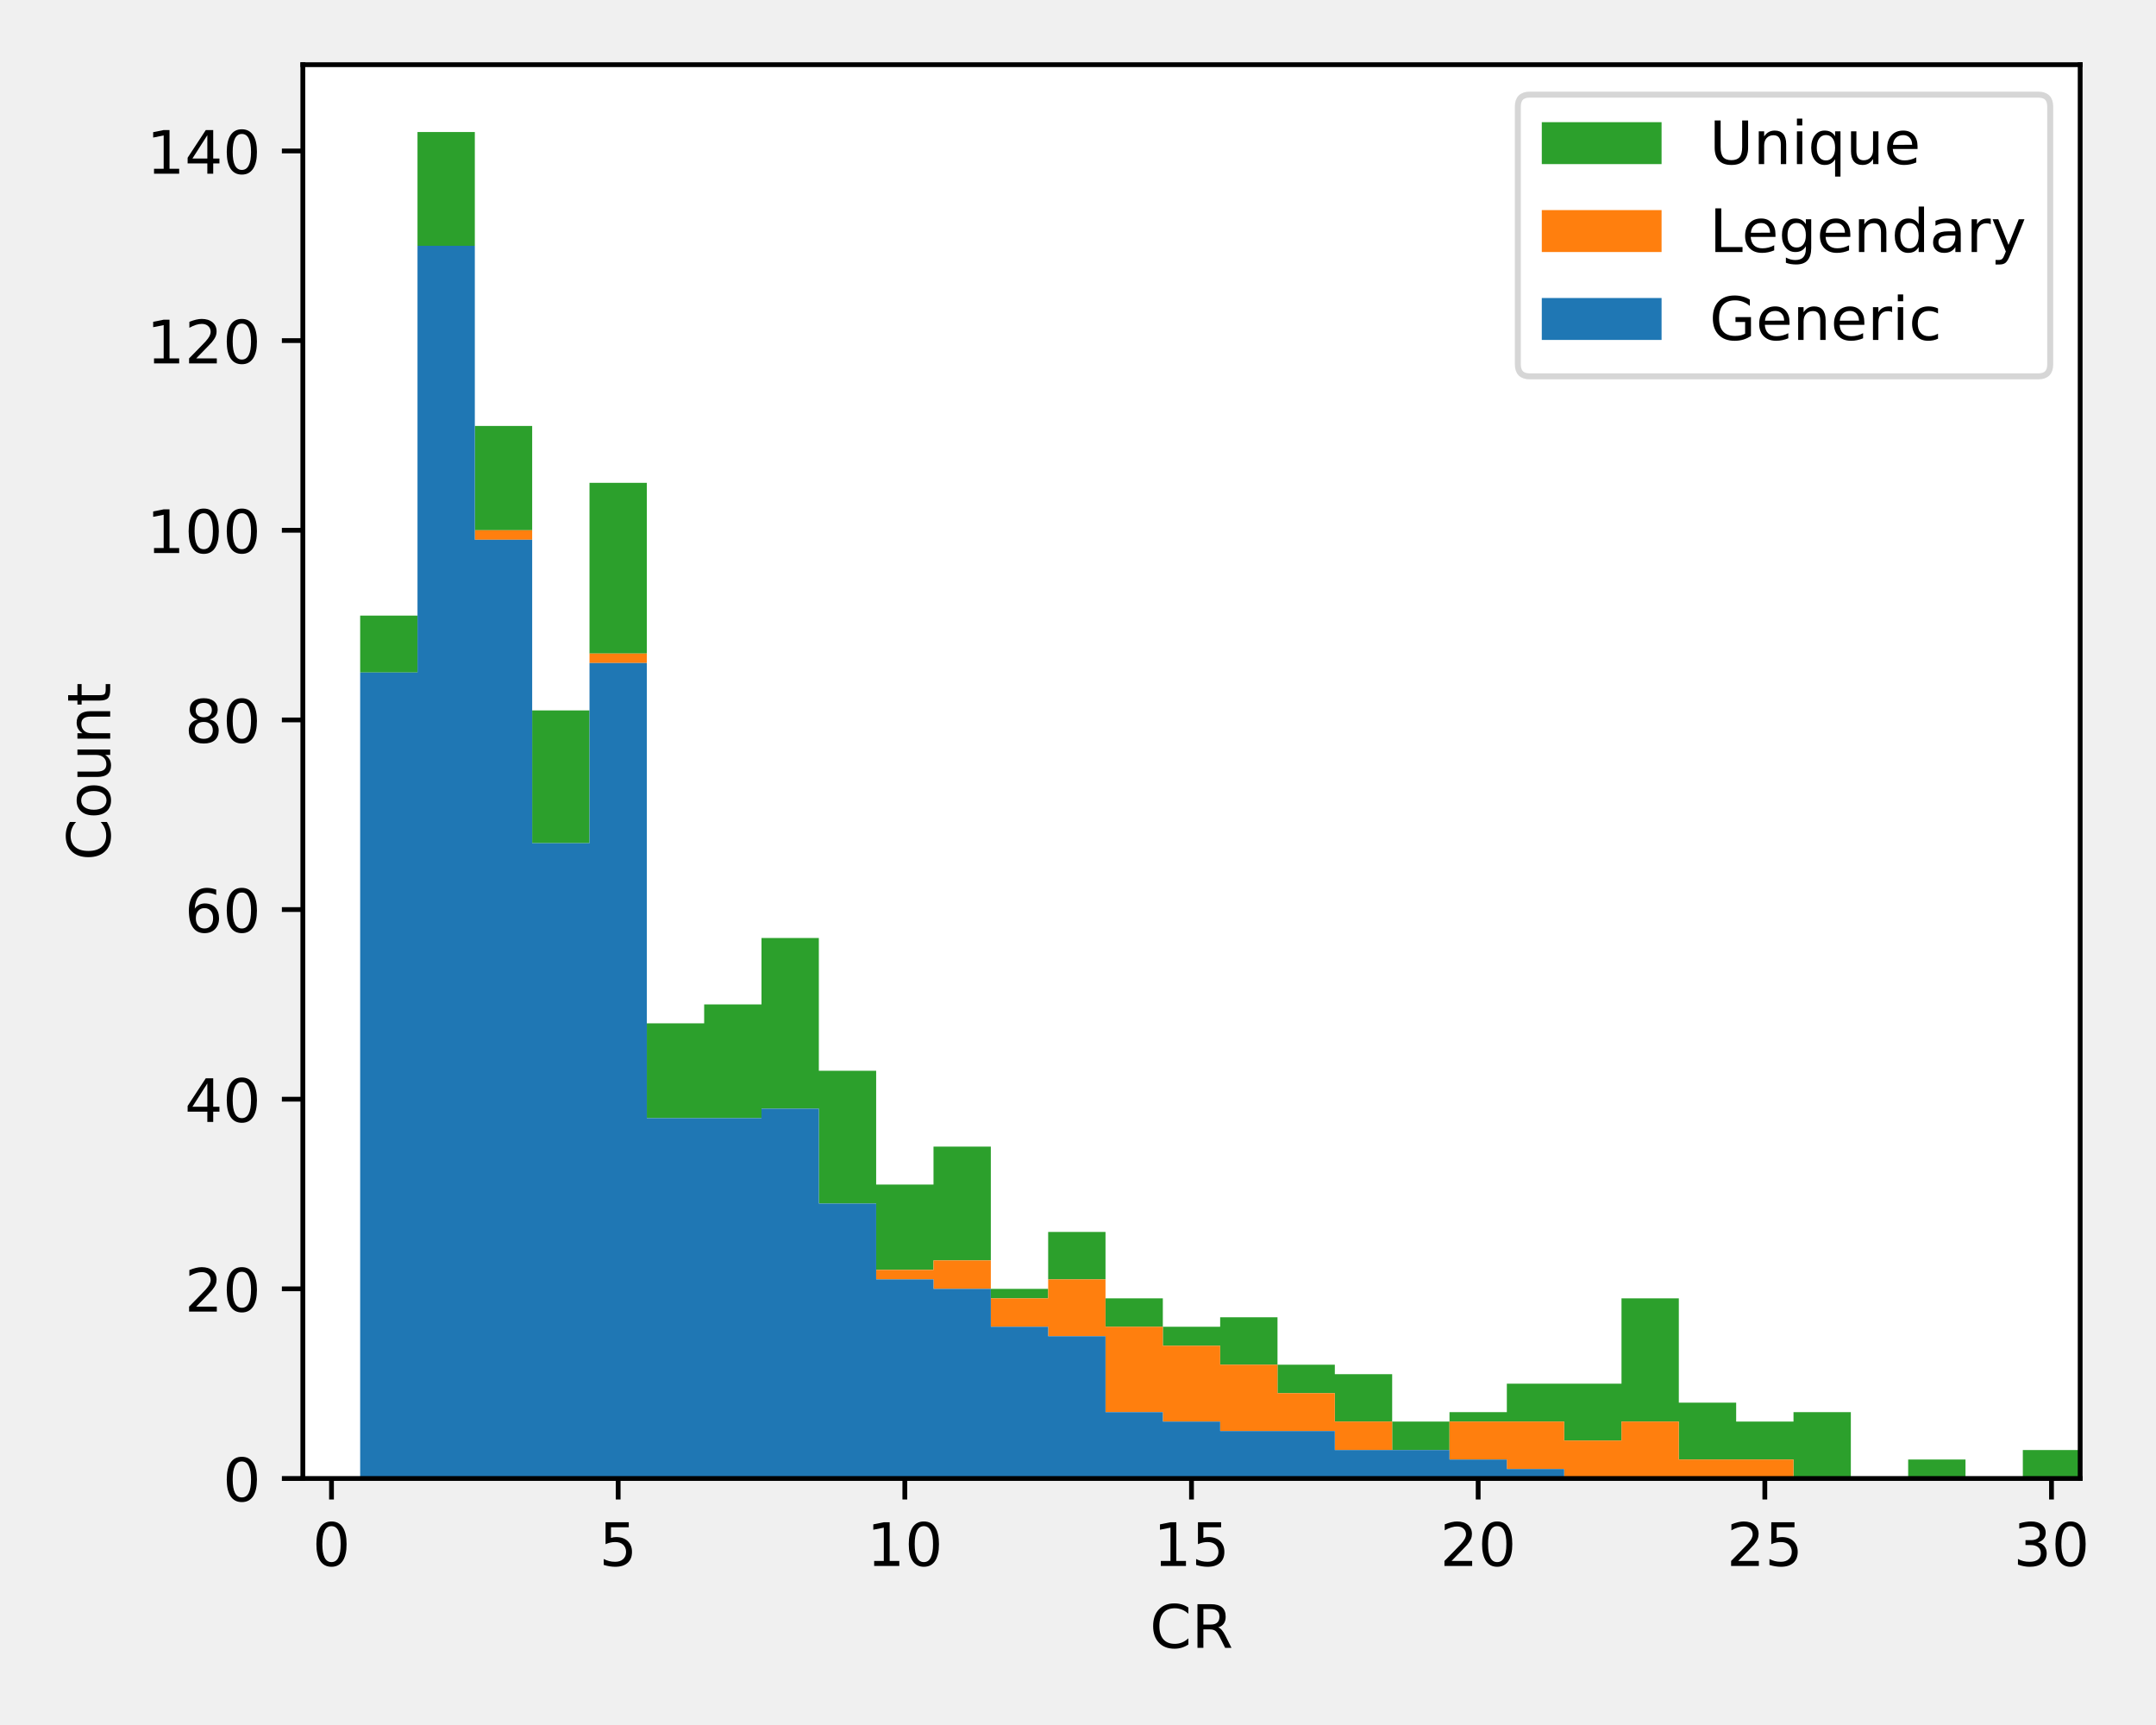
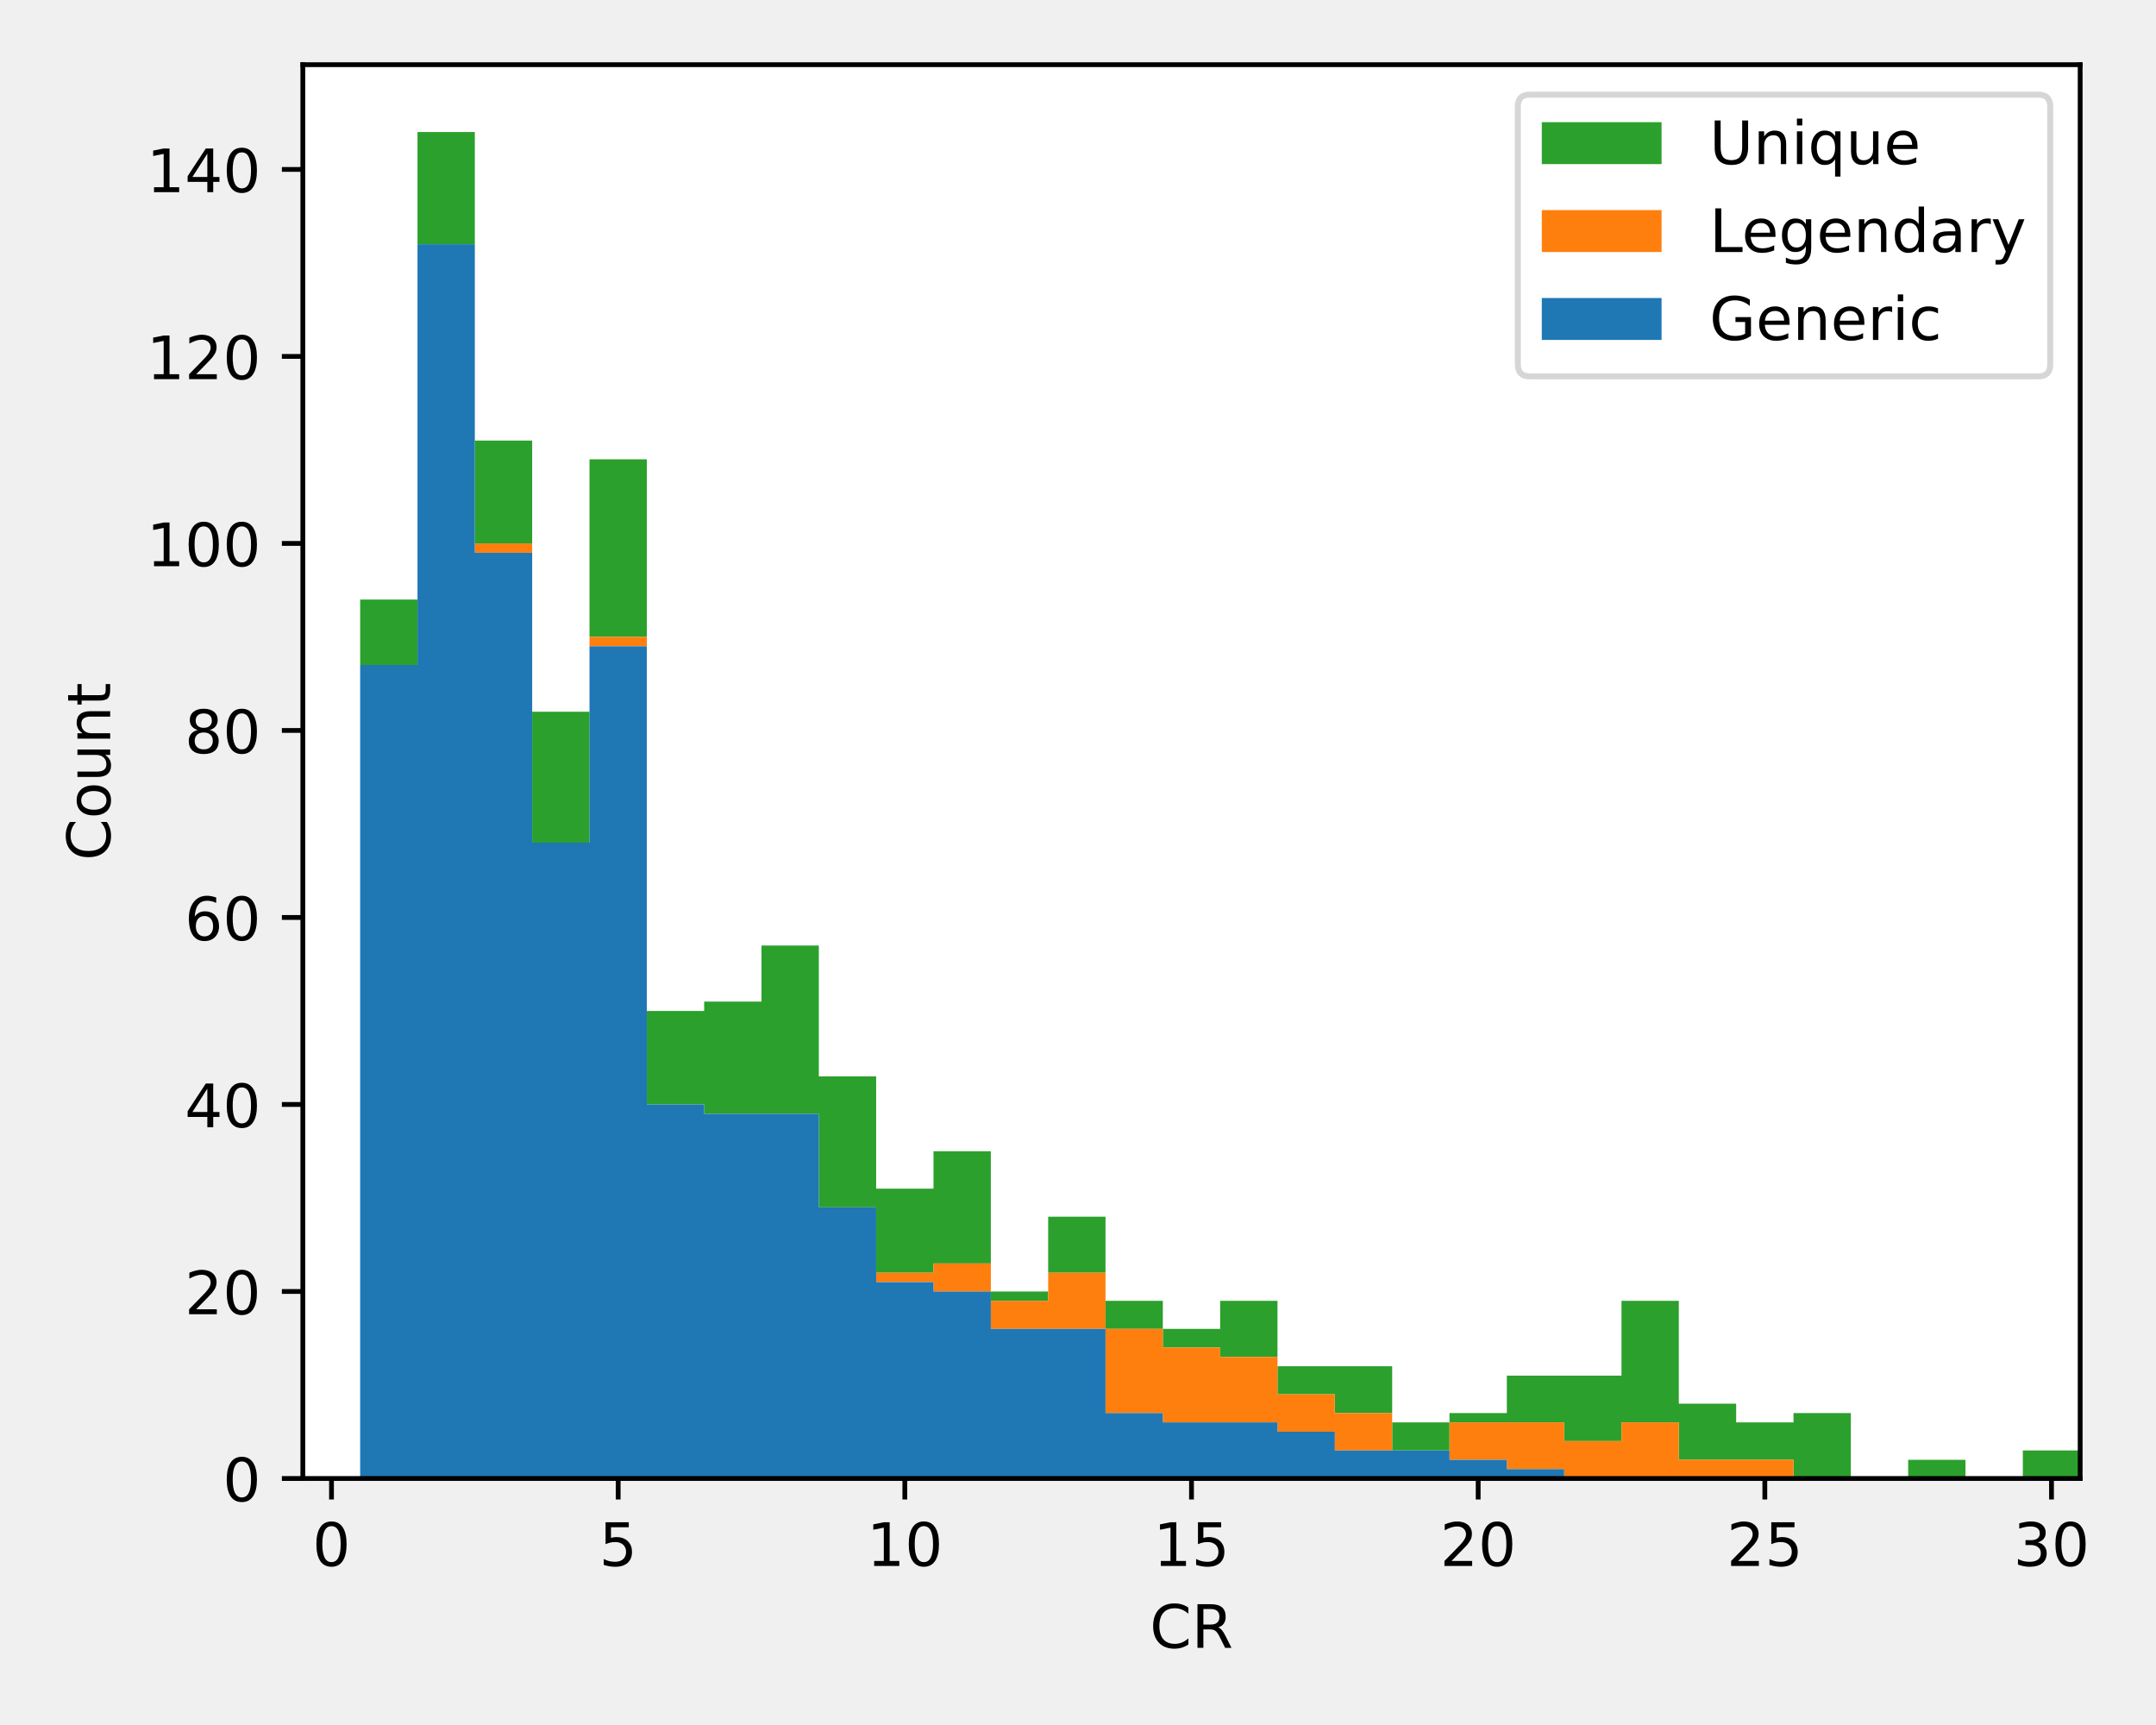
<svg xmlns="http://www.w3.org/2000/svg" xmlns:xlink="http://www.w3.org/1999/xlink" height="288pt" version="1.1" viewBox="0 0 360 288" width="360pt">
  <defs>
    <style type="text/css">*{stroke-linecap:butt;stroke-linejoin:round;}</style>
  </defs>
  <g id="figure_1">
    <g id="patch_1">
      <path d="M 0 288  L 360 288  L 360 0  L 0 0  z " style="fill:none;" />
    </g>
    <g id="axes_1">
      <g id="patch_2">
        <path d="M 50.566 246.844  L 347.337 246.844  L 347.337 10.8  L 50.566 10.8  z " style="fill:#ffffff;" />
      </g>
      <g id="patch_3">
-         <path clip-path="url(#pa287efa791)" d="M 50.566 246.844  L 50.566 246.844  L 60.139 246.844  L 60.139 102.779  L 69.712 102.779  L 69.712 22.04  L 79.285 22.04  L 79.285 71.117  L 88.859 71.117  L 88.859 118.611  L 98.432 118.611  L 98.432 80.616  L 108.005 80.616  L 108.005 170.854  L 117.579 170.854  L 117.579 167.688  L 127.152 167.688  L 127.152 156.606  L 136.725 156.606  L 136.725 178.769  L 146.298 178.769  L 146.298 197.767  L 155.872 197.767  L 155.872 191.434  L 165.445 191.434  L 165.445 215.181  L 175.018 215.181  L 175.018 205.683  L 184.592 205.683  L 184.592 216.764  L 194.165 216.764  L 194.165 221.514  L 203.738 221.514  L 203.738 219.931  L 213.311 219.931  L 213.311 227.846  L 222.885 227.846  L 222.885 229.429  L 232.458 229.429  L 232.458 237.345  L 242.031 237.345  L 242.031 235.762  L 251.605 235.762  L 251.605 231.013  L 261.178 231.013  L 261.178 231.013  L 270.751 231.013  L 270.751 216.764  L 280.324 216.764  L 280.324 234.179  L 289.898 234.179  L 289.898 237.345  L 299.471 237.345  L 299.471 235.762  L 309.044 235.762  L 309.044 246.844  L 318.618 246.844  L 318.618 243.678  L 328.191 243.678  L 328.191 246.844  L 337.764 246.844  L 337.764 242.094  L 347.337 242.094  L 347.337 246.844  L 337.764 246.844  L 337.764 246.844  L 328.191 246.844  L 328.191 246.844  L 318.618 246.844  L 318.618 246.844  L 309.044 246.844  L 309.044 246.844  L 299.471 246.844  L 299.471 243.678  L 289.898 243.678  L 289.898 243.678  L 280.324 243.678  L 280.324 237.345  L 270.751 237.345  L 270.751 240.511  L 261.178 240.511  L 261.178 237.345  L 251.605 237.345  L 251.605 237.345  L 242.031 237.345  L 242.031 242.094  L 232.458 242.094  L 232.458 237.345  L 222.885 237.345  L 222.885 232.596  L 213.311 232.596  L 213.311 227.846  L 203.738 227.846  L 203.738 224.68  L 194.165 224.68  L 194.165 221.514  L 184.592 221.514  L 184.592 213.598  L 175.018 213.598  L 175.018 216.764  L 165.445 216.764  L 165.445 210.432  L 155.872 210.432  L 155.872 212.015  L 146.298 212.015  L 146.298 200.933  L 136.725 200.933  L 136.725 185.102  L 127.152 185.102  L 127.152 186.685  L 117.579 186.685  L 117.579 186.685  L 108.005 186.685  L 108.005 109.112  L 98.432 109.112  L 98.432 140.774  L 88.859 140.774  L 88.859 88.531  L 79.285 88.531  L 79.285 41.038  L 69.712 41.038  L 69.712 112.278  L 60.139 112.278  L 60.139 246.844  z " style="fill:#2ca02c;" />
+         <path clip-path="url(#p42562d8835)" d="M 50.566 246.844  L 50.566 246.844  L 60.139 246.844  L 60.139 100.097  L 69.712 100.097  L 69.712 22.04  L 79.285 22.04  L 79.285 73.558  L 88.859 73.558  L 88.859 118.831  L 98.432 118.831  L 98.432 76.68  L 108.005 76.68  L 108.005 168.787  L 117.579 168.787  L 117.579 167.226  L 127.152 167.226  L 127.152 157.859  L 136.725 157.859  L 136.725 179.715  L 146.298 179.715  L 146.298 198.449  L 155.872 198.449  L 155.872 192.204  L 165.445 192.204  L 165.445 215.621  L 175.018 215.621  L 175.018 203.132  L 184.592 203.132  L 184.592 217.182  L 194.165 217.182  L 194.165 221.866  L 203.738 221.866  L 203.738 217.182  L 213.311 217.182  L 213.311 228.11  L 222.885 228.11  L 222.885 228.11  L 232.458 228.11  L 232.458 237.477  L 242.031 237.477  L 242.031 235.916  L 251.605 235.916  L 251.605 229.671  L 261.178 229.671  L 261.178 229.671  L 270.751 229.671  L 270.751 217.182  L 280.324 217.182  L 280.324 234.355  L 289.898 234.355  L 289.898 237.477  L 299.471 237.477  L 299.471 235.916  L 309.044 235.916  L 309.044 246.844  L 318.618 246.844  L 318.618 243.721  L 328.191 243.721  L 328.191 246.844  L 337.764 246.844  L 337.764 242.16  L 347.337 242.16  L 347.337 246.844  L 337.764 246.844  L 337.764 246.844  L 328.191 246.844  L 328.191 246.844  L 318.618 246.844  L 318.618 246.844  L 309.044 246.844  L 309.044 246.844  L 299.471 246.844  L 299.471 243.721  L 289.898 243.721  L 289.898 243.721  L 280.324 243.721  L 280.324 237.477  L 270.751 237.477  L 270.751 240.599  L 261.178 240.599  L 261.178 237.477  L 251.605 237.477  L 251.605 237.477  L 242.031 237.477  L 242.031 242.16  L 232.458 242.16  L 232.458 235.916  L 222.885 235.916  L 222.885 232.794  L 213.311 232.794  L 213.311 226.549  L 203.738 226.549  L 203.738 224.988  L 194.165 224.988  L 194.165 221.866  L 184.592 221.866  L 184.592 212.499  L 175.018 212.499  L 175.018 217.182  L 165.445 217.182  L 165.445 210.938  L 155.872 210.938  L 155.872 212.499  L 146.298 212.499  L 146.298 201.571  L 136.725 201.571  L 136.725 185.959  L 127.152 185.959  L 127.152 185.959  L 117.579 185.959  L 117.579 184.398  L 108.005 184.398  L 108.005 106.342  L 98.432 106.342  L 98.432 140.687  L 88.859 140.687  L 88.859 90.73  L 79.285 90.73  L 79.285 40.774  L 69.712 40.774  L 69.712 111.025  L 60.139 111.025  L 60.139 246.844  z " style="fill:#2ca02c;" />
      </g>
      <g id="patch_4">
-         <path clip-path="url(#pa287efa791)" d="M 50.566 246.844  L 50.566 246.844  L 60.139 246.844  L 60.139 112.278  L 69.712 112.278  L 69.712 41.038  L 79.285 41.038  L 79.285 88.531  L 88.859 88.531  L 88.859 140.774  L 98.432 140.774  L 98.432 109.112  L 108.005 109.112  L 108.005 186.685  L 117.579 186.685  L 117.579 186.685  L 127.152 186.685  L 127.152 185.102  L 136.725 185.102  L 136.725 200.933  L 146.298 200.933  L 146.298 212.015  L 155.872 212.015  L 155.872 210.432  L 165.445 210.432  L 165.445 216.764  L 175.018 216.764  L 175.018 213.598  L 184.592 213.598  L 184.592 221.514  L 194.165 221.514  L 194.165 224.68  L 203.738 224.68  L 203.738 227.846  L 213.311 227.846  L 213.311 232.596  L 222.885 232.596  L 222.885 237.345  L 232.458 237.345  L 232.458 242.094  L 242.031 242.094  L 242.031 237.345  L 251.605 237.345  L 251.605 237.345  L 261.178 237.345  L 261.178 240.511  L 270.751 240.511  L 270.751 237.345  L 280.324 237.345  L 280.324 243.678  L 289.898 243.678  L 289.898 243.678  L 299.471 243.678  L 299.471 246.844  L 309.044 246.844  L 309.044 246.844  L 318.618 246.844  L 318.618 246.844  L 328.191 246.844  L 328.191 246.844  L 337.764 246.844  L 337.764 246.844  L 347.337 246.844  L 347.337 246.844  L 337.764 246.844  L 337.764 246.844  L 328.191 246.844  L 328.191 246.844  L 318.618 246.844  L 318.618 246.844  L 309.044 246.844  L 309.044 246.844  L 299.471 246.844  L 299.471 246.844  L 289.898 246.844  L 289.898 246.844  L 280.324 246.844  L 280.324 246.844  L 270.751 246.844  L 270.751 246.844  L 261.178 246.844  L 261.178 245.261  L 251.605 245.261  L 251.605 243.678  L 242.031 243.678  L 242.031 242.094  L 232.458 242.094  L 232.458 242.094  L 222.885 242.094  L 222.885 238.928  L 213.311 238.928  L 213.311 238.928  L 203.738 238.928  L 203.738 237.345  L 194.165 237.345  L 194.165 235.762  L 184.592 235.762  L 184.592 223.097  L 175.018 223.097  L 175.018 221.514  L 165.445 221.514  L 165.445 215.181  L 155.872 215.181  L 155.872 213.598  L 146.298 213.598  L 146.298 200.933  L 136.725 200.933  L 136.725 185.102  L 127.152 185.102  L 127.152 186.685  L 117.579 186.685  L 117.579 186.685  L 108.005 186.685  L 108.005 110.695  L 98.432 110.695  L 98.432 140.774  L 88.859 140.774  L 88.859 90.114  L 79.285 90.114  L 79.285 41.038  L 69.712 41.038  L 69.712 112.278  L 60.139 112.278  L 60.139 246.844  z " style="fill:#ff7f0e;" />
+         <path clip-path="url(#p42562d8835)" d="M 50.566 246.844  L 50.566 246.844  L 60.139 246.844  L 60.139 111.025  L 69.712 111.025  L 69.712 40.774  L 79.285 40.774  L 79.285 90.73  L 88.859 90.73  L 88.859 140.687  L 98.432 140.687  L 98.432 106.342  L 108.005 106.342  L 108.005 184.398  L 117.579 184.398  L 117.579 185.959  L 127.152 185.959  L 127.152 185.959  L 136.725 185.959  L 136.725 201.571  L 146.298 201.571  L 146.298 212.499  L 155.872 212.499  L 155.872 210.938  L 165.445 210.938  L 165.445 217.182  L 175.018 217.182  L 175.018 212.499  L 184.592 212.499  L 184.592 221.866  L 194.165 221.866  L 194.165 224.988  L 203.738 224.988  L 203.738 226.549  L 213.311 226.549  L 213.311 232.794  L 222.885 232.794  L 222.885 235.916  L 232.458 235.916  L 232.458 242.16  L 242.031 242.16  L 242.031 237.477  L 251.605 237.477  L 251.605 237.477  L 261.178 237.477  L 261.178 240.599  L 270.751 240.599  L 270.751 237.477  L 280.324 237.477  L 280.324 243.721  L 289.898 243.721  L 289.898 243.721  L 299.471 243.721  L 299.471 246.844  L 309.044 246.844  L 309.044 246.844  L 318.618 246.844  L 318.618 246.844  L 328.191 246.844  L 328.191 246.844  L 337.764 246.844  L 337.764 246.844  L 347.337 246.844  L 347.337 246.844  L 337.764 246.844  L 337.764 246.844  L 328.191 246.844  L 328.191 246.844  L 318.618 246.844  L 318.618 246.844  L 309.044 246.844  L 309.044 246.844  L 299.471 246.844  L 299.471 246.844  L 289.898 246.844  L 289.898 246.844  L 280.324 246.844  L 280.324 246.844  L 270.751 246.844  L 270.751 246.844  L 261.178 246.844  L 261.178 245.283  L 251.605 245.283  L 251.605 243.721  L 242.031 243.721  L 242.031 242.16  L 232.458 242.16  L 232.458 242.16  L 222.885 242.16  L 222.885 239.038  L 213.311 239.038  L 213.311 237.477  L 203.738 237.477  L 203.738 237.477  L 194.165 237.477  L 194.165 235.916  L 184.592 235.916  L 184.592 221.866  L 175.018 221.866  L 175.018 221.866  L 165.445 221.866  L 165.445 215.621  L 155.872 215.621  L 155.872 214.06  L 146.298 214.06  L 146.298 201.571  L 136.725 201.571  L 136.725 185.959  L 127.152 185.959  L 127.152 185.959  L 117.579 185.959  L 117.579 184.398  L 108.005 184.398  L 108.005 107.903  L 98.432 107.903  L 98.432 140.687  L 88.859 140.687  L 88.859 92.291  L 79.285 92.291  L 79.285 40.774  L 69.712 40.774  L 69.712 111.025  L 60.139 111.025  L 60.139 246.844  z " style="fill:#ff7f0e;" />
      </g>
      <g id="patch_5">
-         <path clip-path="url(#pa287efa791)" d="M 50.566 246.844  L 50.566 246.844  L 60.139 246.844  L 60.139 112.278  L 69.712 112.278  L 69.712 41.038  L 79.285 41.038  L 79.285 90.114  L 88.859 90.114  L 88.859 140.774  L 98.432 140.774  L 98.432 110.695  L 108.005 110.695  L 108.005 186.685  L 117.579 186.685  L 117.579 186.685  L 127.152 186.685  L 127.152 185.102  L 136.725 185.102  L 136.725 200.933  L 146.298 200.933  L 146.298 213.598  L 155.872 213.598  L 155.872 215.181  L 165.445 215.181  L 165.445 221.514  L 175.018 221.514  L 175.018 223.097  L 184.592 223.097  L 184.592 235.762  L 194.165 235.762  L 194.165 237.345  L 203.738 237.345  L 203.738 238.928  L 213.311 238.928  L 213.311 238.928  L 222.885 238.928  L 222.885 242.094  L 232.458 242.094  L 232.458 242.094  L 242.031 242.094  L 242.031 243.678  L 251.605 243.678  L 251.605 245.261  L 261.178 245.261  L 261.178 246.844  L 270.751 246.844  L 270.751 246.844  L 280.324 246.844  L 280.324 246.844  L 289.898 246.844  L 289.898 246.844  L 299.471 246.844  L 299.471 246.844  L 309.044 246.844  L 309.044 246.844  L 318.618 246.844  L 318.618 246.844  L 328.191 246.844  L 328.191 246.844  L 337.764 246.844  L 337.764 246.844  L 347.337 246.844  L 347.337 246.844  L 337.764 246.844  L 337.764 246.844  L 328.191 246.844  L 328.191 246.844  L 318.618 246.844  L 318.618 246.844  L 309.044 246.844  L 309.044 246.844  L 299.471 246.844  L 299.471 246.844  L 289.898 246.844  L 289.898 246.844  L 280.324 246.844  L 280.324 246.844  L 270.751 246.844  L 270.751 246.844  L 261.178 246.844  L 261.178 246.844  L 251.605 246.844  L 251.605 246.844  L 242.031 246.844  L 242.031 246.844  L 232.458 246.844  L 232.458 246.844  L 222.885 246.844  L 222.885 246.844  L 213.311 246.844  L 213.311 246.844  L 203.738 246.844  L 203.738 246.844  L 194.165 246.844  L 194.165 246.844  L 184.592 246.844  L 184.592 246.844  L 175.018 246.844  L 175.018 246.844  L 165.445 246.844  L 165.445 246.844  L 155.872 246.844  L 155.872 246.844  L 146.298 246.844  L 146.298 246.844  L 136.725 246.844  L 136.725 246.844  L 127.152 246.844  L 127.152 246.844  L 117.579 246.844  L 117.579 246.844  L 108.005 246.844  L 108.005 246.844  L 98.432 246.844  L 98.432 246.844  L 88.859 246.844  L 88.859 246.844  L 79.285 246.844  L 79.285 246.844  L 69.712 246.844  L 69.712 246.844  L 60.139 246.844  L 60.139 246.844  z " style="fill:#1f77b4;" />
+         <path clip-path="url(#p42562d8835)" d="M 50.566 246.844  L 50.566 246.844  L 60.139 246.844  L 60.139 111.025  L 69.712 111.025  L 69.712 40.774  L 79.285 40.774  L 79.285 92.291  L 88.859 92.291  L 88.859 140.687  L 98.432 140.687  L 98.432 107.903  L 108.005 107.903  L 108.005 184.398  L 117.579 184.398  L 117.579 185.959  L 127.152 185.959  L 127.152 185.959  L 136.725 185.959  L 136.725 201.571  L 146.298 201.571  L 146.298 214.06  L 155.872 214.06  L 155.872 215.621  L 165.445 215.621  L 165.445 221.866  L 175.018 221.866  L 175.018 221.866  L 184.592 221.866  L 184.592 235.916  L 194.165 235.916  L 194.165 237.477  L 203.738 237.477  L 203.738 237.477  L 213.311 237.477  L 213.311 239.038  L 222.885 239.038  L 222.885 242.16  L 232.458 242.16  L 232.458 242.16  L 242.031 242.16  L 242.031 243.721  L 251.605 243.721  L 251.605 245.283  L 261.178 245.283  L 261.178 246.844  L 270.751 246.844  L 270.751 246.844  L 280.324 246.844  L 280.324 246.844  L 289.898 246.844  L 289.898 246.844  L 299.471 246.844  L 299.471 246.844  L 309.044 246.844  L 309.044 246.844  L 318.618 246.844  L 318.618 246.844  L 328.191 246.844  L 328.191 246.844  L 337.764 246.844  L 337.764 246.844  L 347.337 246.844  L 347.337 246.844  L 337.764 246.844  L 337.764 246.844  L 328.191 246.844  L 328.191 246.844  L 318.618 246.844  L 318.618 246.844  L 309.044 246.844  L 309.044 246.844  L 299.471 246.844  L 299.471 246.844  L 289.898 246.844  L 289.898 246.844  L 280.324 246.844  L 280.324 246.844  L 270.751 246.844  L 270.751 246.844  L 261.178 246.844  L 261.178 246.844  L 251.605 246.844  L 251.605 246.844  L 242.031 246.844  L 242.031 246.844  L 232.458 246.844  L 232.458 246.844  L 222.885 246.844  L 222.885 246.844  L 213.311 246.844  L 213.311 246.844  L 203.738 246.844  L 203.738 246.844  L 194.165 246.844  L 194.165 246.844  L 184.592 246.844  L 184.592 246.844  L 175.018 246.844  L 175.018 246.844  L 165.445 246.844  L 165.445 246.844  L 155.872 246.844  L 155.872 246.844  L 146.298 246.844  L 146.298 246.844  L 136.725 246.844  L 136.725 246.844  L 127.152 246.844  L 127.152 246.844  L 117.579 246.844  L 117.579 246.844  L 108.005 246.844  L 108.005 246.844  L 98.432 246.844  L 98.432 246.844  L 88.859 246.844  L 88.859 246.844  L 79.285 246.844  L 79.285 246.844  L 69.712 246.844  L 69.712 246.844  L 60.139 246.844  L 60.139 246.844  z " style="fill:#1f77b4;" />
      </g>
      <g id="matplotlib.axis_1">
        <g id="xtick_1">
          <g id="line2d_1">
            <defs>
-               <path d="M 0 0  L 0 3.5  " id="m6e3b7166b6" style="stroke:#000000;stroke-width:0.8;" />
-             </defs>
-             <g>
-               <use style="stroke:#000000;stroke-width:0.8;" x="55.352" xlink:href="#m6e3b7166b6" y="246.844" />
+               <path d="M 0 0  L 0 3.5  " id="m52c2654388" style="stroke:#000000;stroke-width:0.8;" />
+             </defs>
+             <g>
+               <use style="stroke:#000000;stroke-width:0.8;" x="55.352" xlink:href="#m52c2654388" y="246.844" />
            </g>
          </g>
          <g id="text_1">
            <g transform="translate(52.17102 261.4422)scale(0.1 -0.1)">
              <defs>
                <path d="M 31.781 66.406  Q 24.172 66.406 20.328 58.906  Q 16.5 51.422 16.5 36.375  Q 16.5 21.391 20.328 13.891  Q 24.172 6.391 31.781 6.391  Q 39.453 6.391 43.281 13.891  Q 47.125 21.391 47.125 36.375  Q 47.125 51.422 43.281 58.906  Q 39.453 66.406 31.781 66.406  z M 31.781 74.219  Q 44.047 74.219 50.516 64.516  Q 56.984 54.828 56.984 36.375  Q 56.984 17.969 50.516 8.266  Q 44.047 -1.422 31.781 -1.422  Q 19.531 -1.422 13.062 8.266  Q 6.594 17.969 6.594 36.375  Q 6.594 54.828 13.062 64.516  Q 19.531 74.219 31.781 74.219  z " id="DejaVuSans-48" />
              </defs>
              <use xlink:href="#DejaVuSans-48" />
            </g>
          </g>
        </g>
        <g id="xtick_2">
          <g id="line2d_2">
            <g>
-               <use style="stroke:#000000;stroke-width:0.8;" x="103.219" xlink:href="#m6e3b7166b6" y="246.844" />
+               <use style="stroke:#000000;stroke-width:0.8;" x="103.219" xlink:href="#m52c2654388" y="246.844" />
            </g>
          </g>
          <g id="text_2">
            <g transform="translate(100.0375 261.4422)scale(0.1 -0.1)">
              <defs>
                <path d="M 10.797 72.906  L 49.516 72.906  L 49.516 64.594  L 19.828 64.594  L 19.828 46.734  Q 21.969 47.469 24.109 47.828  Q 26.266 48.188 28.422 48.188  Q 40.625 48.188 47.75 41.5  Q 54.891 34.812 54.891 23.391  Q 54.891 11.625 47.562 5.094  Q 40.234 -1.422 26.906 -1.422  Q 22.312 -1.422 17.547 -0.641  Q 12.797 0.141 7.719 1.703  L 7.719 11.625  Q 12.109 9.234 16.797 8.062  Q 21.484 6.891 26.703 6.891  Q 35.156 6.891 40.078 11.328  Q 45.016 15.766 45.016 23.391  Q 45.016 31 40.078 35.438  Q 35.156 39.891 26.703 39.891  Q 22.75 39.891 18.812 39.016  Q 14.891 38.141 10.797 36.281  z " id="DejaVuSans-53" />
              </defs>
              <use xlink:href="#DejaVuSans-53" />
            </g>
          </g>
        </g>
        <g id="xtick_3">
          <g id="line2d_3">
            <g>
-               <use style="stroke:#000000;stroke-width:0.8;" x="151.085" xlink:href="#m6e3b7166b6" y="246.844" />
+               <use style="stroke:#000000;stroke-width:0.8;" x="151.085" xlink:href="#m52c2654388" y="246.844" />
            </g>
          </g>
          <g id="text_3">
            <g transform="translate(144.7226 261.4422)scale(0.1 -0.1)">
              <defs>
                <path d="M 12.406 8.297  L 28.516 8.297  L 28.516 63.922  L 10.984 60.406  L 10.984 69.391  L 28.422 72.906  L 38.281 72.906  L 38.281 8.297  L 54.391 8.297  L 54.391 0  L 12.406 0  z " id="DejaVuSans-49" />
              </defs>
              <use xlink:href="#DejaVuSans-49" />
              <use x="63.623" xlink:href="#DejaVuSans-48" />
            </g>
          </g>
        </g>
        <g id="xtick_4">
          <g id="line2d_4">
            <g>
-               <use style="stroke:#000000;stroke-width:0.8;" x="198.952" xlink:href="#m6e3b7166b6" y="246.844" />
+               <use style="stroke:#000000;stroke-width:0.8;" x="198.952" xlink:href="#m52c2654388" y="246.844" />
            </g>
          </g>
          <g id="text_4">
            <g transform="translate(192.5891 261.4422)scale(0.1 -0.1)">
              <use xlink:href="#DejaVuSans-49" />
              <use x="63.623" xlink:href="#DejaVuSans-53" />
            </g>
          </g>
        </g>
        <g id="xtick_5">
          <g id="line2d_5">
            <g>
-               <use style="stroke:#000000;stroke-width:0.8;" x="246.818" xlink:href="#m6e3b7166b6" y="246.844" />
+               <use style="stroke:#000000;stroke-width:0.8;" x="246.818" xlink:href="#m52c2654388" y="246.844" />
            </g>
          </g>
          <g id="text_5">
            <g transform="translate(240.4555 261.4422)scale(0.1 -0.1)">
              <defs>
                <path d="M 19.188 8.297  L 53.609 8.297  L 53.609 0  L 7.328 0  L 7.328 8.297  Q 12.938 14.109 22.625 23.891  Q 32.328 33.688 34.812 36.531  Q 39.547 41.844 41.422 45.531  Q 43.312 49.219 43.312 52.781  Q 43.312 58.594 39.234 62.25  Q 35.156 65.922 28.609 65.922  Q 23.969 65.922 18.812 64.312  Q 13.672 62.703 7.812 59.422  L 7.812 69.391  Q 13.766 71.781 18.938 73  Q 24.125 74.219 28.422 74.219  Q 39.75 74.219 46.484 68.547  Q 53.219 62.891 53.219 53.422  Q 53.219 48.922 51.531 44.891  Q 49.859 40.875 45.406 35.406  Q 44.188 33.984 37.641 27.219  Q 31.109 20.453 19.188 8.297  z " id="DejaVuSans-50" />
              </defs>
              <use xlink:href="#DejaVuSans-50" />
              <use x="63.623" xlink:href="#DejaVuSans-48" />
            </g>
          </g>
        </g>
        <g id="xtick_6">
          <g id="line2d_6">
            <g>
-               <use style="stroke:#000000;stroke-width:0.8;" x="294.684" xlink:href="#m6e3b7166b6" y="246.844" />
+               <use style="stroke:#000000;stroke-width:0.8;" x="294.684" xlink:href="#m52c2654388" y="246.844" />
            </g>
          </g>
          <g id="text_6">
            <g transform="translate(288.3219 261.4422)scale(0.1 -0.1)">
              <use xlink:href="#DejaVuSans-50" />
              <use x="63.623" xlink:href="#DejaVuSans-53" />
            </g>
          </g>
        </g>
        <g id="xtick_7">
          <g id="line2d_7">
            <g>
-               <use style="stroke:#000000;stroke-width:0.8;" x="342.551" xlink:href="#m6e3b7166b6" y="246.844" />
+               <use style="stroke:#000000;stroke-width:0.8;" x="342.551" xlink:href="#m52c2654388" y="246.844" />
            </g>
          </g>
          <g id="text_7">
            <g transform="translate(336.1884 261.4422)scale(0.1 -0.1)">
              <defs>
                <path d="M 40.578 39.312  Q 47.656 37.797 51.625 33  Q 55.609 28.219 55.609 21.188  Q 55.609 10.406 48.188 4.484  Q 40.766 -1.422 27.094 -1.422  Q 22.516 -1.422 17.656 -0.516  Q 12.797 0.391 7.625 2.203  L 7.625 11.719  Q 11.719 9.328 16.594 8.109  Q 21.484 6.891 26.812 6.891  Q 36.078 6.891 40.938 10.547  Q 45.797 14.203 45.797 21.188  Q 45.797 27.641 41.281 31.266  Q 36.766 34.906 28.719 34.906  L 20.219 34.906  L 20.219 43.016  L 29.109 43.016  Q 36.375 43.016 40.234 45.922  Q 44.094 48.828 44.094 54.297  Q 44.094 59.906 40.109 62.906  Q 36.141 65.922 28.719 65.922  Q 24.656 65.922 20.016 65.031  Q 15.375 64.156 9.812 62.312  L 9.812 71.094  Q 15.438 72.656 20.344 73.438  Q 25.25 74.219 29.594 74.219  Q 40.828 74.219 47.359 69.109  Q 53.906 64.016 53.906 55.328  Q 53.906 49.266 50.438 45.094  Q 46.969 40.922 40.578 39.312  z " id="DejaVuSans-51" />
              </defs>
              <use xlink:href="#DejaVuSans-51" />
              <use x="63.623" xlink:href="#DejaVuSans-48" />
            </g>
          </g>
        </g>
        <g id="text_8">
          <g transform="translate(191.9859 275.1203)scale(0.1 -0.1)">
            <defs>
              <path d="M 64.406 67.281  L 64.406 56.891  Q 59.422 61.531 53.781 63.812  Q 48.141 66.109 41.797 66.109  Q 29.297 66.109 22.656 58.469  Q 16.016 50.828 16.016 36.375  Q 16.016 21.969 22.656 14.328  Q 29.297 6.688 41.797 6.688  Q 48.141 6.688 53.781 8.984  Q 59.422 11.281 64.406 15.922  L 64.406 5.609  Q 59.234 2.094 53.438 0.328  Q 47.656 -1.422 41.219 -1.422  Q 24.656 -1.422 15.125 8.703  Q 5.609 18.844 5.609 36.375  Q 5.609 53.953 15.125 64.078  Q 24.656 74.219 41.219 74.219  Q 47.75 74.219 53.531 72.484  Q 59.328 70.75 64.406 67.281  z " id="DejaVuSans-67" />
              <path d="M 44.391 34.188  Q 47.562 33.109 50.562 29.594  Q 53.562 26.078 56.594 19.922  L 66.609 0  L 56 0  L 46.688 18.703  Q 43.062 26.031 39.672 28.422  Q 36.281 30.812 30.422 30.812  L 19.672 30.812  L 19.672 0  L 9.812 0  L 9.812 72.906  L 32.078 72.906  Q 44.578 72.906 50.734 67.672  Q 56.891 62.453 56.891 51.906  Q 56.891 45.016 53.688 40.469  Q 50.484 35.938 44.391 34.188  z M 19.672 64.797  L 19.672 38.922  L 32.078 38.922  Q 39.203 38.922 42.844 42.219  Q 46.484 45.516 46.484 51.906  Q 46.484 58.297 42.844 61.547  Q 39.203 64.797 32.078 64.797  z " id="DejaVuSans-82" />
            </defs>
            <use xlink:href="#DejaVuSans-67" />
            <use x="69.824" xlink:href="#DejaVuSans-82" />
          </g>
        </g>
      </g>
      <g id="matplotlib.axis_2">
        <g id="ytick_1">
          <g id="line2d_8">
            <defs>
-               <path d="M 0 0  L -3.5 0  " id="mdb8421248e" style="stroke:#000000;stroke-width:0.8;" />
-             </defs>
-             <g>
-               <use style="stroke:#000000;stroke-width:0.8;" x="50.566" xlink:href="#mdb8421248e" y="246.844" />
+               <path d="M 0 0  L -3.5 0  " id="m7011d1a8a1" style="stroke:#000000;stroke-width:0.8;" />
+             </defs>
+             <g>
+               <use style="stroke:#000000;stroke-width:0.8;" x="50.566" xlink:href="#m7011d1a8a1" y="246.844" />
            </g>
          </g>
          <g id="text_9">
            <g transform="translate(37.20312 250.643)scale(0.1 -0.1)">
              <use xlink:href="#DejaVuSans-48" />
            </g>
          </g>
        </g>
        <g id="ytick_2">
          <g id="line2d_9">
            <g>
-               <use style="stroke:#000000;stroke-width:0.8;" x="50.566" xlink:href="#mdb8421248e" y="215.181" />
+               <use style="stroke:#000000;stroke-width:0.8;" x="50.566" xlink:href="#m7011d1a8a1" y="215.621" />
            </g>
          </g>
          <g id="text_10">
-             <g transform="translate(30.84062 218.9805)scale(0.1 -0.1)">
+             <g transform="translate(30.84062 219.4203)scale(0.1 -0.1)">
              <use xlink:href="#DejaVuSans-50" />
              <use x="63.623" xlink:href="#DejaVuSans-48" />
            </g>
          </g>
        </g>
        <g id="ytick_3">
          <g id="line2d_10">
            <g>
-               <use style="stroke:#000000;stroke-width:0.8;" x="50.566" xlink:href="#mdb8421248e" y="183.519" />
+               <use style="stroke:#000000;stroke-width:0.8;" x="50.566" xlink:href="#m7011d1a8a1" y="184.398" />
            </g>
          </g>
          <g id="text_11">
-             <g transform="translate(30.84062 187.318)scale(0.1 -0.1)">
+             <g transform="translate(30.84062 188.1975)scale(0.1 -0.1)">
              <defs>
                <path d="M 37.797 64.312  L 12.891 25.391  L 37.797 25.391  z M 35.203 72.906  L 47.609 72.906  L 47.609 25.391  L 58.016 25.391  L 58.016 17.188  L 47.609 17.188  L 47.609 0  L 37.797 0  L 37.797 17.188  L 4.891 17.188  L 4.891 26.703  z " id="DejaVuSans-52" />
              </defs>
              <use xlink:href="#DejaVuSans-52" />
              <use x="63.623" xlink:href="#DejaVuSans-48" />
            </g>
          </g>
        </g>
        <g id="ytick_4">
          <g id="line2d_11">
            <g>
-               <use style="stroke:#000000;stroke-width:0.8;" x="50.566" xlink:href="#mdb8421248e" y="151.856" />
+               <use style="stroke:#000000;stroke-width:0.8;" x="50.566" xlink:href="#m7011d1a8a1" y="153.176" />
            </g>
          </g>
          <g id="text_12">
-             <g transform="translate(30.84062 155.6555)scale(0.1 -0.1)">
+             <g transform="translate(30.84062 156.9748)scale(0.1 -0.1)">
              <defs>
                <path d="M 33.016 40.375  Q 26.375 40.375 22.484 35.828  Q 18.609 31.297 18.609 23.391  Q 18.609 15.531 22.484 10.953  Q 26.375 6.391 33.016 6.391  Q 39.656 6.391 43.531 10.953  Q 47.406 15.531 47.406 23.391  Q 47.406 31.297 43.531 35.828  Q 39.656 40.375 33.016 40.375  z M 52.594 71.297  L 52.594 62.312  Q 48.875 64.062 45.094 64.984  Q 41.312 65.922 37.594 65.922  Q 27.828 65.922 22.672 59.328  Q 17.531 52.734 16.797 39.406  Q 19.672 43.656 24.016 45.922  Q 28.375 48.188 33.594 48.188  Q 44.578 48.188 50.953 41.516  Q 57.328 34.859 57.328 23.391  Q 57.328 12.156 50.688 5.359  Q 44.047 -1.422 33.016 -1.422  Q 20.359 -1.422 13.672 8.266  Q 6.984 17.969 6.984 36.375  Q 6.984 53.656 15.188 63.938  Q 23.391 74.219 37.203 74.219  Q 40.922 74.219 44.703 73.484  Q 48.484 72.75 52.594 71.297  z " id="DejaVuSans-54" />
              </defs>
              <use xlink:href="#DejaVuSans-54" />
              <use x="63.623" xlink:href="#DejaVuSans-48" />
            </g>
          </g>
        </g>
        <g id="ytick_5">
          <g id="line2d_12">
            <g>
-               <use style="stroke:#000000;stroke-width:0.8;" x="50.566" xlink:href="#mdb8421248e" y="120.194" />
+               <use style="stroke:#000000;stroke-width:0.8;" x="50.566" xlink:href="#m7011d1a8a1" y="121.953" />
            </g>
          </g>
          <g id="text_13">
-             <g transform="translate(30.84062 123.9931)scale(0.1 -0.1)">
+             <g transform="translate(30.84062 125.7521)scale(0.1 -0.1)">
              <defs>
                <path d="M 31.781 34.625  Q 24.75 34.625 20.719 30.859  Q 16.703 27.094 16.703 20.516  Q 16.703 13.922 20.719 10.156  Q 24.75 6.391 31.781 6.391  Q 38.812 6.391 42.859 10.172  Q 46.922 13.969 46.922 20.516  Q 46.922 27.094 42.891 30.859  Q 38.875 34.625 31.781 34.625  z M 21.922 38.812  Q 15.578 40.375 12.031 44.719  Q 8.5 49.078 8.5 55.328  Q 8.5 64.062 14.719 69.141  Q 20.953 74.219 31.781 74.219  Q 42.672 74.219 48.875 69.141  Q 55.078 64.062 55.078 55.328  Q 55.078 49.078 51.531 44.719  Q 48 40.375 41.703 38.812  Q 48.828 37.156 52.797 32.312  Q 56.781 27.484 56.781 20.516  Q 56.781 9.906 50.312 4.234  Q 43.844 -1.422 31.781 -1.422  Q 19.734 -1.422 13.25 4.234  Q 6.781 9.906 6.781 20.516  Q 6.781 27.484 10.781 32.312  Q 14.797 37.156 21.922 38.812  z M 18.312 54.391  Q 18.312 48.734 21.844 45.562  Q 25.391 42.391 31.781 42.391  Q 38.141 42.391 41.719 45.562  Q 45.312 48.734 45.312 54.391  Q 45.312 60.062 41.719 63.234  Q 38.141 66.406 31.781 66.406  Q 25.391 66.406 21.844 63.234  Q 18.312 60.062 18.312 54.391  z " id="DejaVuSans-56" />
              </defs>
              <use xlink:href="#DejaVuSans-56" />
              <use x="63.623" xlink:href="#DejaVuSans-48" />
            </g>
          </g>
        </g>
        <g id="ytick_6">
          <g id="line2d_13">
            <g>
-               <use style="stroke:#000000;stroke-width:0.8;" x="50.566" xlink:href="#mdb8421248e" y="88.531" />
+               <use style="stroke:#000000;stroke-width:0.8;" x="50.566" xlink:href="#m7011d1a8a1" y="90.73" />
            </g>
          </g>
          <g id="text_14">
-             <g transform="translate(24.47812 92.3306)scale(0.1 -0.1)">
+             <g transform="translate(24.47812 94.52938)scale(0.1 -0.1)">
              <use xlink:href="#DejaVuSans-49" />
              <use x="63.623" xlink:href="#DejaVuSans-48" />
              <use x="127.246" xlink:href="#DejaVuSans-48" />
            </g>
          </g>
        </g>
        <g id="ytick_7">
          <g id="line2d_14">
            <g>
-               <use style="stroke:#000000;stroke-width:0.8;" x="50.566" xlink:href="#mdb8421248e" y="56.869" />
+               <use style="stroke:#000000;stroke-width:0.8;" x="50.566" xlink:href="#m7011d1a8a1" y="59.507" />
            </g>
          </g>
          <g id="text_15">
-             <g transform="translate(24.47812 60.66812)scale(0.1 -0.1)">
+             <g transform="translate(24.47812 63.30666)scale(0.1 -0.1)">
              <use xlink:href="#DejaVuSans-49" />
              <use x="63.623" xlink:href="#DejaVuSans-50" />
              <use x="127.246" xlink:href="#DejaVuSans-48" />
            </g>
          </g>
        </g>
        <g id="ytick_8">
          <g id="line2d_15">
            <g>
-               <use style="stroke:#000000;stroke-width:0.8;" x="50.566" xlink:href="#mdb8421248e" y="25.206" />
+               <use style="stroke:#000000;stroke-width:0.8;" x="50.566" xlink:href="#m7011d1a8a1" y="28.285" />
            </g>
          </g>
          <g id="text_16">
-             <g transform="translate(24.47812 29.00565)scale(0.1 -0.1)">
+             <g transform="translate(24.47812 32.08394)scale(0.1 -0.1)">
              <use xlink:href="#DejaVuSans-49" />
              <use x="63.623" xlink:href="#DejaVuSans-52" />
              <use x="127.246" xlink:href="#DejaVuSans-48" />
            </g>
          </g>
        </g>
        <g id="text_17">
          <g transform="translate(18.39844 143.6703)rotate(-90)scale(0.1 -0.1)">
            <defs>
              <path d="M 30.609 48.391  Q 23.391 48.391 19.188 42.75  Q 14.984 37.109 14.984 27.297  Q 14.984 17.484 19.156 11.844  Q 23.344 6.203 30.609 6.203  Q 37.797 6.203 41.984 11.859  Q 46.188 17.531 46.188 27.297  Q 46.188 37.016 41.984 42.703  Q 37.797 48.391 30.609 48.391  z M 30.609 56  Q 42.328 56 49.016 48.375  Q 55.719 40.766 55.719 27.297  Q 55.719 13.875 49.016 6.219  Q 42.328 -1.422 30.609 -1.422  Q 18.844 -1.422 12.172 6.219  Q 5.516 13.875 5.516 27.297  Q 5.516 40.766 12.172 48.375  Q 18.844 56 30.609 56  z " id="DejaVuSans-111" />
              <path d="M 8.5 21.578  L 8.5 54.688  L 17.484 54.688  L 17.484 21.922  Q 17.484 14.156 20.5 10.266  Q 23.531 6.391 29.594 6.391  Q 36.859 6.391 41.078 11.031  Q 45.312 15.672 45.312 23.688  L 45.312 54.688  L 54.297 54.688  L 54.297 0  L 45.312 0  L 45.312 8.406  Q 42.047 3.422 37.719 1  Q 33.406 -1.422 27.688 -1.422  Q 18.266 -1.422 13.375 4.438  Q 8.5 10.297 8.5 21.578  z M 31.109 56  z " id="DejaVuSans-117" />
              <path d="M 54.891 33.016  L 54.891 0  L 45.906 0  L 45.906 32.719  Q 45.906 40.484 42.875 44.328  Q 39.844 48.188 33.797 48.188  Q 26.516 48.188 22.312 43.547  Q 18.109 38.922 18.109 30.906  L 18.109 0  L 9.078 0  L 9.078 54.688  L 18.109 54.688  L 18.109 46.188  Q 21.344 51.125 25.703 53.562  Q 30.078 56 35.797 56  Q 45.219 56 50.047 50.172  Q 54.891 44.344 54.891 33.016  z " id="DejaVuSans-110" />
              <path d="M 18.312 70.219  L 18.312 54.688  L 36.812 54.688  L 36.812 47.703  L 18.312 47.703  L 18.312 18.016  Q 18.312 11.328 20.141 9.422  Q 21.969 7.516 27.594 7.516  L 36.812 7.516  L 36.812 0  L 27.594 0  Q 17.188 0 13.234 3.875  Q 9.281 7.766 9.281 18.016  L 9.281 47.703  L 2.688 47.703  L 2.688 54.688  L 9.281 54.688  L 9.281 70.219  z " id="DejaVuSans-116" />
            </defs>
            <use xlink:href="#DejaVuSans-67" />
            <use x="69.824" xlink:href="#DejaVuSans-111" />
            <use x="131.006" xlink:href="#DejaVuSans-117" />
            <use x="194.385" xlink:href="#DejaVuSans-110" />
            <use x="257.764" xlink:href="#DejaVuSans-116" />
          </g>
        </g>
      </g>
      <g id="patch_6">
        <path d="M 50.566 246.844  L 50.566 10.8  " style="fill:none;stroke:#000000;stroke-linecap:square;stroke-linejoin:miter;stroke-width:0.8;" />
      </g>
      <g id="patch_7">
        <path d="M 347.337 246.844  L 347.337 10.8  " style="fill:none;stroke:#000000;stroke-linecap:square;stroke-linejoin:miter;stroke-width:0.8;" />
      </g>
      <g id="patch_8">
        <path d="M 50.566 246.844  L 347.337 246.844  " style="fill:none;stroke:#000000;stroke-linecap:square;stroke-linejoin:miter;stroke-width:0.8;" />
      </g>
      <g id="patch_9">
        <path d="M 50.566 10.8  L 347.337 10.8  " style="fill:none;stroke:#000000;stroke-linecap:square;stroke-linejoin:miter;stroke-width:0.8;" />
      </g>
      <g id="legend_1">
        <g id="patch_10">
          <path d="M 255.442 62.834  L 340.337 62.834  Q 342.337 62.834 342.337 60.834  L 342.337 17.8  Q 342.337 15.8 340.337 15.8  L 255.442 15.8  Q 253.442 15.8 253.442 17.8  L 253.442 60.834  Q 253.442 62.834 255.442 62.834  z " style="fill:#ffffff;opacity:0.8;stroke:#cccccc;stroke-linejoin:miter;" />
        </g>
        <g id="patch_11">
          <path d="M 257.442 27.398  L 277.442 27.398  L 277.442 20.398  L 257.442 20.398  z " style="fill:#2ca02c;" />
        </g>
        <g id="text_18">
          <g transform="translate(285.4422 27.39844)scale(0.1 -0.1)">
            <defs>
              <path d="M 8.688 72.906  L 18.609 72.906  L 18.609 28.609  Q 18.609 16.891 22.844 11.734  Q 27.094 6.594 36.625 6.594  Q 46.094 6.594 50.344 11.734  Q 54.594 16.891 54.594 28.609  L 54.594 72.906  L 64.5 72.906  L 64.5 27.391  Q 64.5 13.141 57.438 5.859  Q 50.391 -1.422 36.625 -1.422  Q 22.797 -1.422 15.734 5.859  Q 8.688 13.141 8.688 27.391  z " id="DejaVuSans-85" />
              <path d="M 9.422 54.688  L 18.406 54.688  L 18.406 0  L 9.422 0  z M 9.422 75.984  L 18.406 75.984  L 18.406 64.594  L 9.422 64.594  z " id="DejaVuSans-105" />
              <path d="M 14.797 27.297  Q 14.797 17.391 18.875 11.75  Q 22.953 6.109 30.078 6.109  Q 37.203 6.109 41.297 11.75  Q 45.406 17.391 45.406 27.297  Q 45.406 37.203 41.297 42.844  Q 37.203 48.484 30.078 48.484  Q 22.953 48.484 18.875 42.844  Q 14.797 37.203 14.797 27.297  z M 45.406 8.203  Q 42.578 3.328 38.25 0.953  Q 33.938 -1.422 27.875 -1.422  Q 17.969 -1.422 11.734 6.484  Q 5.516 14.406 5.516 27.297  Q 5.516 40.188 11.734 48.094  Q 17.969 56 27.875 56  Q 33.938 56 38.25 53.625  Q 42.578 51.266 45.406 46.391  L 45.406 54.688  L 54.391 54.688  L 54.391 -20.797  L 45.406 -20.797  z " id="DejaVuSans-113" />
              <path d="M 56.203 29.594  L 56.203 25.203  L 14.891 25.203  Q 15.484 15.922 20.484 11.062  Q 25.484 6.203 34.422 6.203  Q 39.594 6.203 44.453 7.469  Q 49.312 8.734 54.109 11.281  L 54.109 2.781  Q 49.266 0.734 44.188 -0.344  Q 39.109 -1.422 33.891 -1.422  Q 20.797 -1.422 13.156 6.188  Q 5.516 13.812 5.516 26.812  Q 5.516 40.234 12.766 48.109  Q 20.016 56 32.328 56  Q 43.359 56 49.781 48.891  Q 56.203 41.797 56.203 29.594  z M 47.219 32.234  Q 47.125 39.594 43.094 43.984  Q 39.062 48.391 32.422 48.391  Q 24.906 48.391 20.391 44.141  Q 15.875 39.891 15.188 32.172  z " id="DejaVuSans-101" />
            </defs>
            <use xlink:href="#DejaVuSans-85" />
            <use x="73.193" xlink:href="#DejaVuSans-110" />
            <use x="136.572" xlink:href="#DejaVuSans-105" />
            <use x="164.355" xlink:href="#DejaVuSans-113" />
            <use x="227.832" xlink:href="#DejaVuSans-117" />
            <use x="291.211" xlink:href="#DejaVuSans-101" />
          </g>
        </g>
        <g id="patch_12">
          <path d="M 257.442 42.077  L 277.442 42.077  L 277.442 35.077  L 257.442 35.077  z " style="fill:#ff7f0e;" />
        </g>
        <g id="text_19">
          <g transform="translate(285.4422 42.07656)scale(0.1 -0.1)">
            <defs>
              <path d="M 9.812 72.906  L 19.672 72.906  L 19.672 8.297  L 55.172 8.297  L 55.172 0  L 9.812 0  z " id="DejaVuSans-76" />
              <path d="M 45.406 27.984  Q 45.406 37.75 41.375 43.109  Q 37.359 48.484 30.078 48.484  Q 22.859 48.484 18.828 43.109  Q 14.797 37.75 14.797 27.984  Q 14.797 18.266 18.828 12.891  Q 22.859 7.516 30.078 7.516  Q 37.359 7.516 41.375 12.891  Q 45.406 18.266 45.406 27.984  z M 54.391 6.781  Q 54.391 -7.172 48.188 -13.984  Q 42 -20.797 29.203 -20.797  Q 24.469 -20.797 20.266 -20.094  Q 16.062 -19.391 12.109 -17.922  L 12.109 -9.188  Q 16.062 -11.328 19.922 -12.344  Q 23.781 -13.375 27.781 -13.375  Q 36.625 -13.375 41.016 -8.766  Q 45.406 -4.156 45.406 5.172  L 45.406 9.625  Q 42.625 4.781 38.281 2.391  Q 33.938 0 27.875 0  Q 17.828 0 11.672 7.656  Q 5.516 15.328 5.516 27.984  Q 5.516 40.672 11.672 48.328  Q 17.828 56 27.875 56  Q 33.938 56 38.281 53.609  Q 42.625 51.219 45.406 46.391  L 45.406 54.688  L 54.391 54.688  z " id="DejaVuSans-103" />
              <path d="M 45.406 46.391  L 45.406 75.984  L 54.391 75.984  L 54.391 0  L 45.406 0  L 45.406 8.203  Q 42.578 3.328 38.25 0.953  Q 33.938 -1.422 27.875 -1.422  Q 17.969 -1.422 11.734 6.484  Q 5.516 14.406 5.516 27.297  Q 5.516 40.188 11.734 48.094  Q 17.969 56 27.875 56  Q 33.938 56 38.25 53.625  Q 42.578 51.266 45.406 46.391  z M 14.797 27.297  Q 14.797 17.391 18.875 11.75  Q 22.953 6.109 30.078 6.109  Q 37.203 6.109 41.297 11.75  Q 45.406 17.391 45.406 27.297  Q 45.406 37.203 41.297 42.844  Q 37.203 48.484 30.078 48.484  Q 22.953 48.484 18.875 42.844  Q 14.797 37.203 14.797 27.297  z " id="DejaVuSans-100" />
              <path d="M 34.281 27.484  Q 23.391 27.484 19.188 25  Q 14.984 22.516 14.984 16.5  Q 14.984 11.719 18.141 8.906  Q 21.297 6.109 26.703 6.109  Q 34.188 6.109 38.703 11.406  Q 43.219 16.703 43.219 25.484  L 43.219 27.484  z M 52.203 31.203  L 52.203 0  L 43.219 0  L 43.219 8.297  Q 40.141 3.328 35.547 0.953  Q 30.953 -1.422 24.312 -1.422  Q 15.922 -1.422 10.953 3.297  Q 6 8.016 6 15.922  Q 6 25.141 12.172 29.828  Q 18.359 34.516 30.609 34.516  L 43.219 34.516  L 43.219 35.406  Q 43.219 41.609 39.141 45  Q 35.062 48.391 27.688 48.391  Q 23 48.391 18.547 47.266  Q 14.109 46.141 10.016 43.891  L 10.016 52.203  Q 14.938 54.109 19.578 55.047  Q 24.219 56 28.609 56  Q 40.484 56 46.344 49.844  Q 52.203 43.703 52.203 31.203  z " id="DejaVuSans-97" />
              <path d="M 41.109 46.297  Q 39.594 47.172 37.812 47.578  Q 36.031 48 33.891 48  Q 26.266 48 22.188 43.047  Q 18.109 38.094 18.109 28.812  L 18.109 0  L 9.078 0  L 9.078 54.688  L 18.109 54.688  L 18.109 46.188  Q 20.953 51.172 25.484 53.578  Q 30.031 56 36.531 56  Q 37.453 56 38.578 55.875  Q 39.703 55.766 41.062 55.516  z " id="DejaVuSans-114" />
              <path d="M 32.172 -5.078  Q 28.375 -14.844 24.75 -17.812  Q 21.141 -20.797 15.094 -20.797  L 7.906 -20.797  L 7.906 -13.281  L 13.188 -13.281  Q 16.891 -13.281 18.938 -11.516  Q 21 -9.766 23.484 -3.219  L 25.094 0.875  L 2.984 54.688  L 12.5 54.688  L 29.594 11.922  L 46.688 54.688  L 56.203 54.688  z " id="DejaVuSans-121" />
            </defs>
            <use xlink:href="#DejaVuSans-76" />
            <use x="53.963" xlink:href="#DejaVuSans-101" />
            <use x="115.486" xlink:href="#DejaVuSans-103" />
            <use x="178.963" xlink:href="#DejaVuSans-101" />
            <use x="240.486" xlink:href="#DejaVuSans-110" />
            <use x="303.865" xlink:href="#DejaVuSans-100" />
            <use x="367.342" xlink:href="#DejaVuSans-97" />
            <use x="428.621" xlink:href="#DejaVuSans-114" />
            <use x="469.734" xlink:href="#DejaVuSans-121" />
          </g>
        </g>
        <g id="patch_13">
          <path d="M 257.442 56.755  L 277.442 56.755  L 277.442 49.755  L 257.442 49.755  z " style="fill:#1f77b4;" />
        </g>
        <g id="text_20">
          <g transform="translate(285.4422 56.75469)scale(0.1 -0.1)">
            <defs>
              <path d="M 59.516 10.406  L 59.516 29.984  L 43.406 29.984  L 43.406 38.094  L 69.281 38.094  L 69.281 6.781  Q 63.578 2.734 56.688 0.656  Q 49.812 -1.422 42 -1.422  Q 24.906 -1.422 15.25 8.562  Q 5.609 18.562 5.609 36.375  Q 5.609 54.25 15.25 64.234  Q 24.906 74.219 42 74.219  Q 49.125 74.219 55.547 72.453  Q 61.969 70.703 67.391 67.281  L 67.391 56.781  Q 61.922 61.422 55.766 63.766  Q 49.609 66.109 42.828 66.109  Q 29.438 66.109 22.719 58.641  Q 16.016 51.172 16.016 36.375  Q 16.016 21.625 22.719 14.156  Q 29.438 6.688 42.828 6.688  Q 48.047 6.688 52.141 7.594  Q 56.25 8.5 59.516 10.406  z " id="DejaVuSans-71" />
              <path d="M 48.781 52.594  L 48.781 44.188  Q 44.969 46.297 41.141 47.344  Q 37.312 48.391 33.406 48.391  Q 24.656 48.391 19.812 42.844  Q 14.984 37.312 14.984 27.297  Q 14.984 17.281 19.812 11.734  Q 24.656 6.203 33.406 6.203  Q 37.312 6.203 41.141 7.25  Q 44.969 8.297 48.781 10.406  L 48.781 2.094  Q 45.016 0.344 40.984 -0.531  Q 36.969 -1.422 32.422 -1.422  Q 20.062 -1.422 12.781 6.344  Q 5.516 14.109 5.516 27.297  Q 5.516 40.672 12.859 48.328  Q 20.219 56 33.016 56  Q 37.156 56 41.109 55.141  Q 45.062 54.297 48.781 52.594  z " id="DejaVuSans-99" />
            </defs>
            <use xlink:href="#DejaVuSans-71" />
            <use x="77.49" xlink:href="#DejaVuSans-101" />
            <use x="139.014" xlink:href="#DejaVuSans-110" />
            <use x="202.393" xlink:href="#DejaVuSans-101" />
            <use x="263.916" xlink:href="#DejaVuSans-114" />
            <use x="305.029" xlink:href="#DejaVuSans-105" />
            <use x="332.812" xlink:href="#DejaVuSans-99" />
          </g>
        </g>
      </g>
    </g>
  </g>
  <defs>
-     <clipPath id="pa287efa791">
+     <clipPath id="p42562d8835">
      <rect height="236.044" width="296.772" x="50.566" y="10.8" />
    </clipPath>
  </defs>
</svg>
